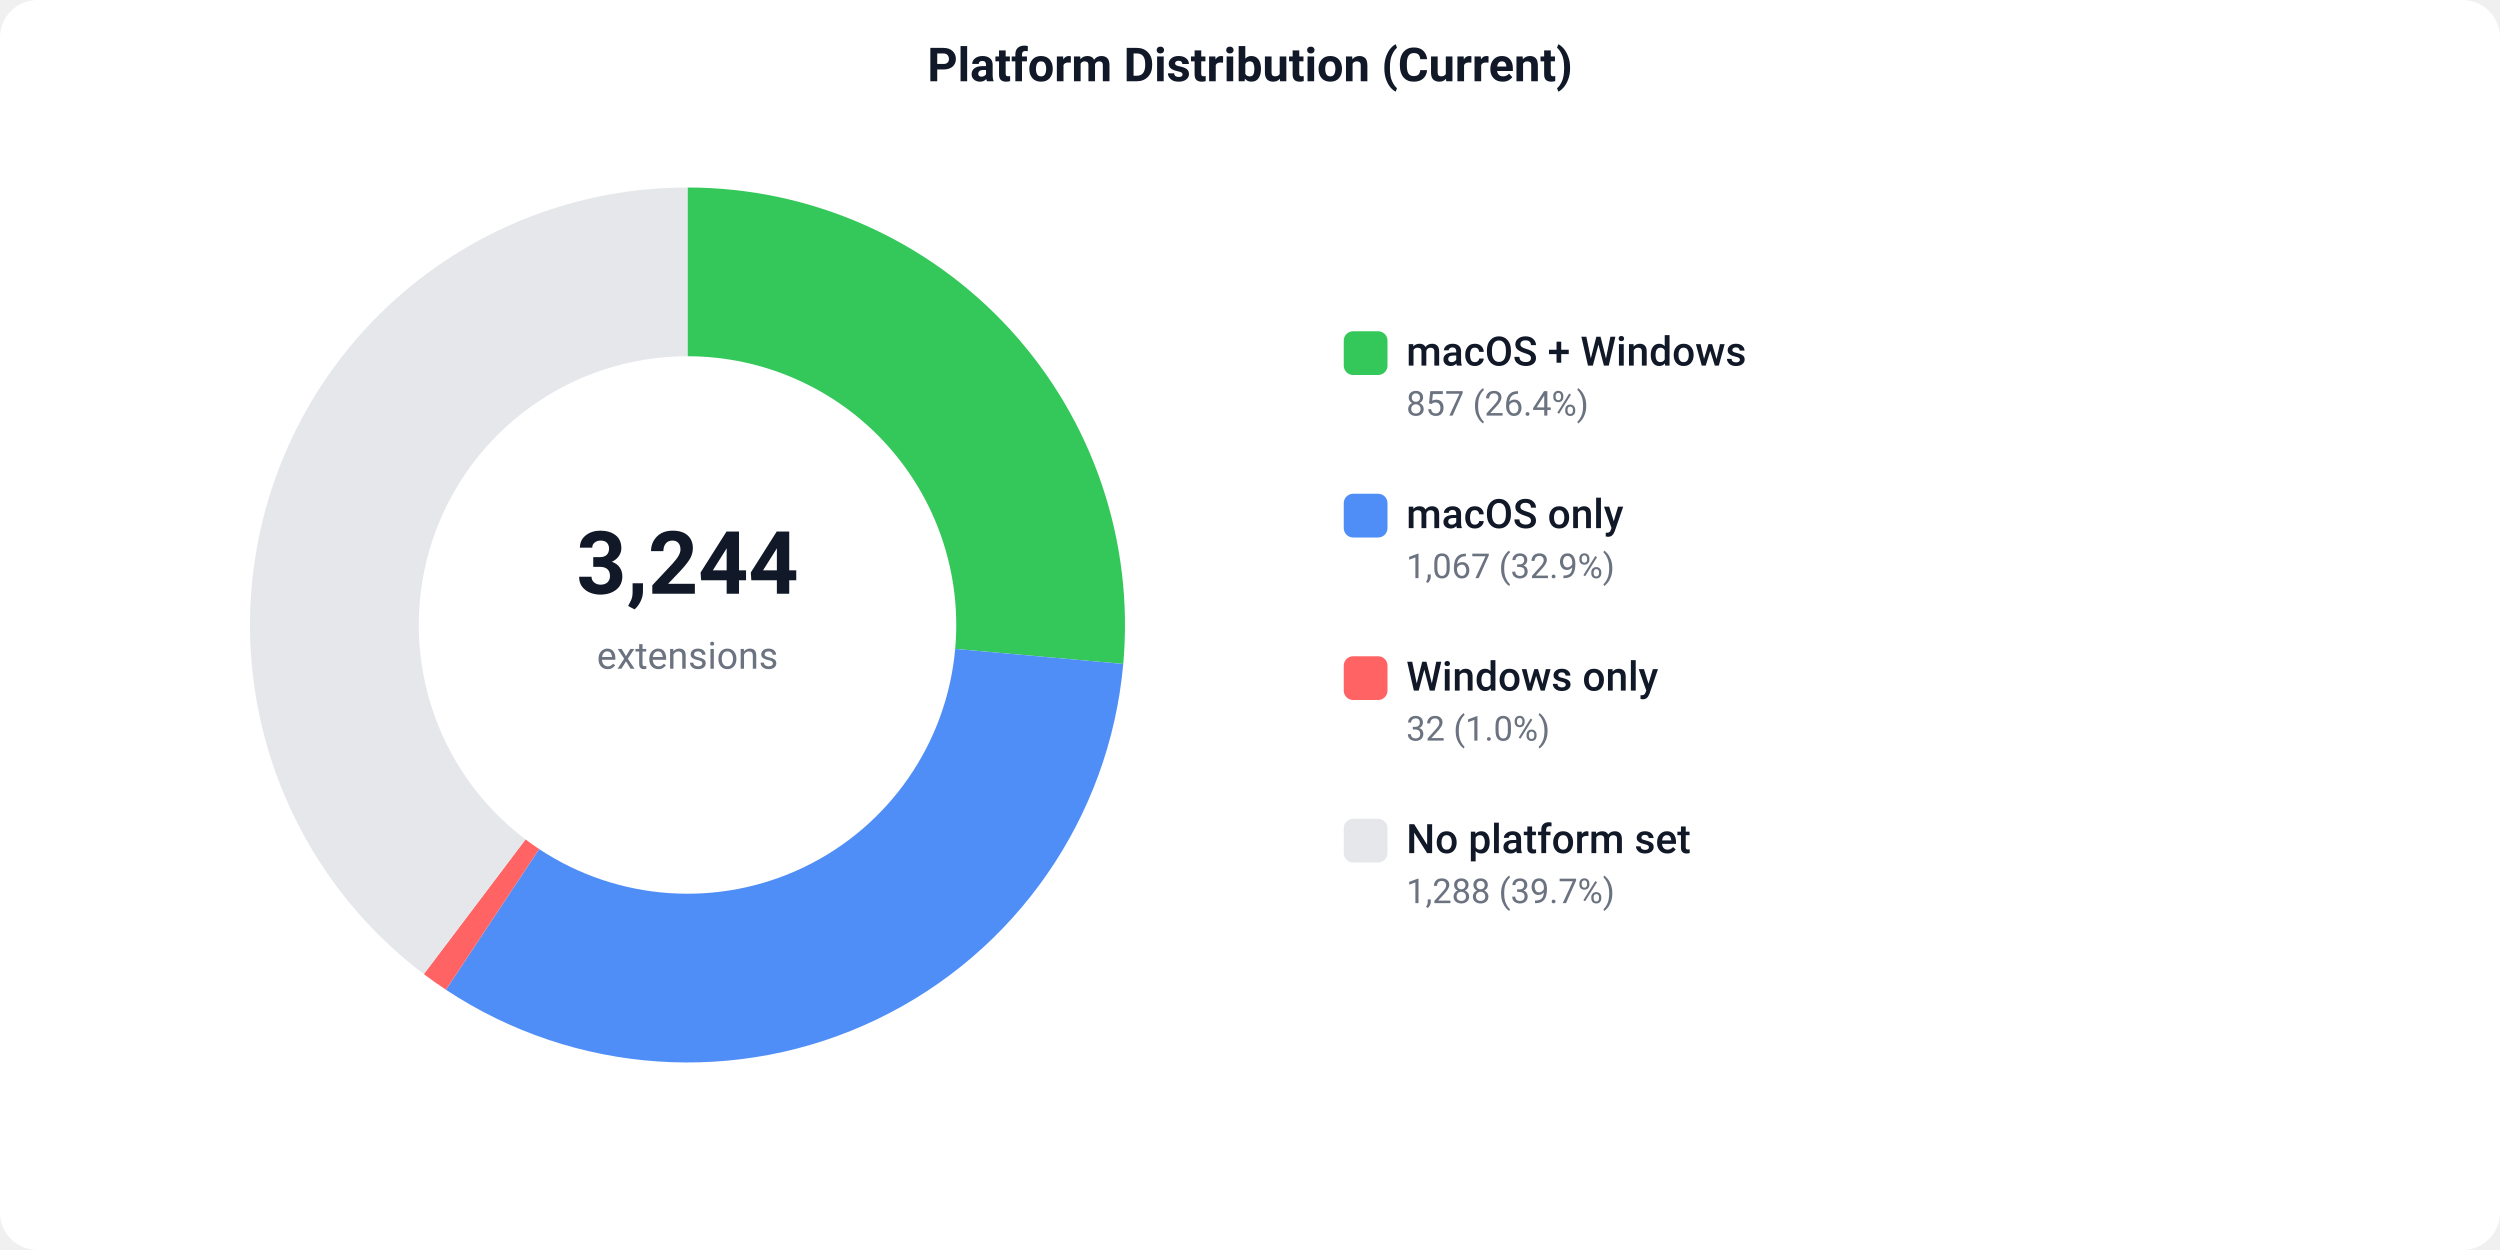
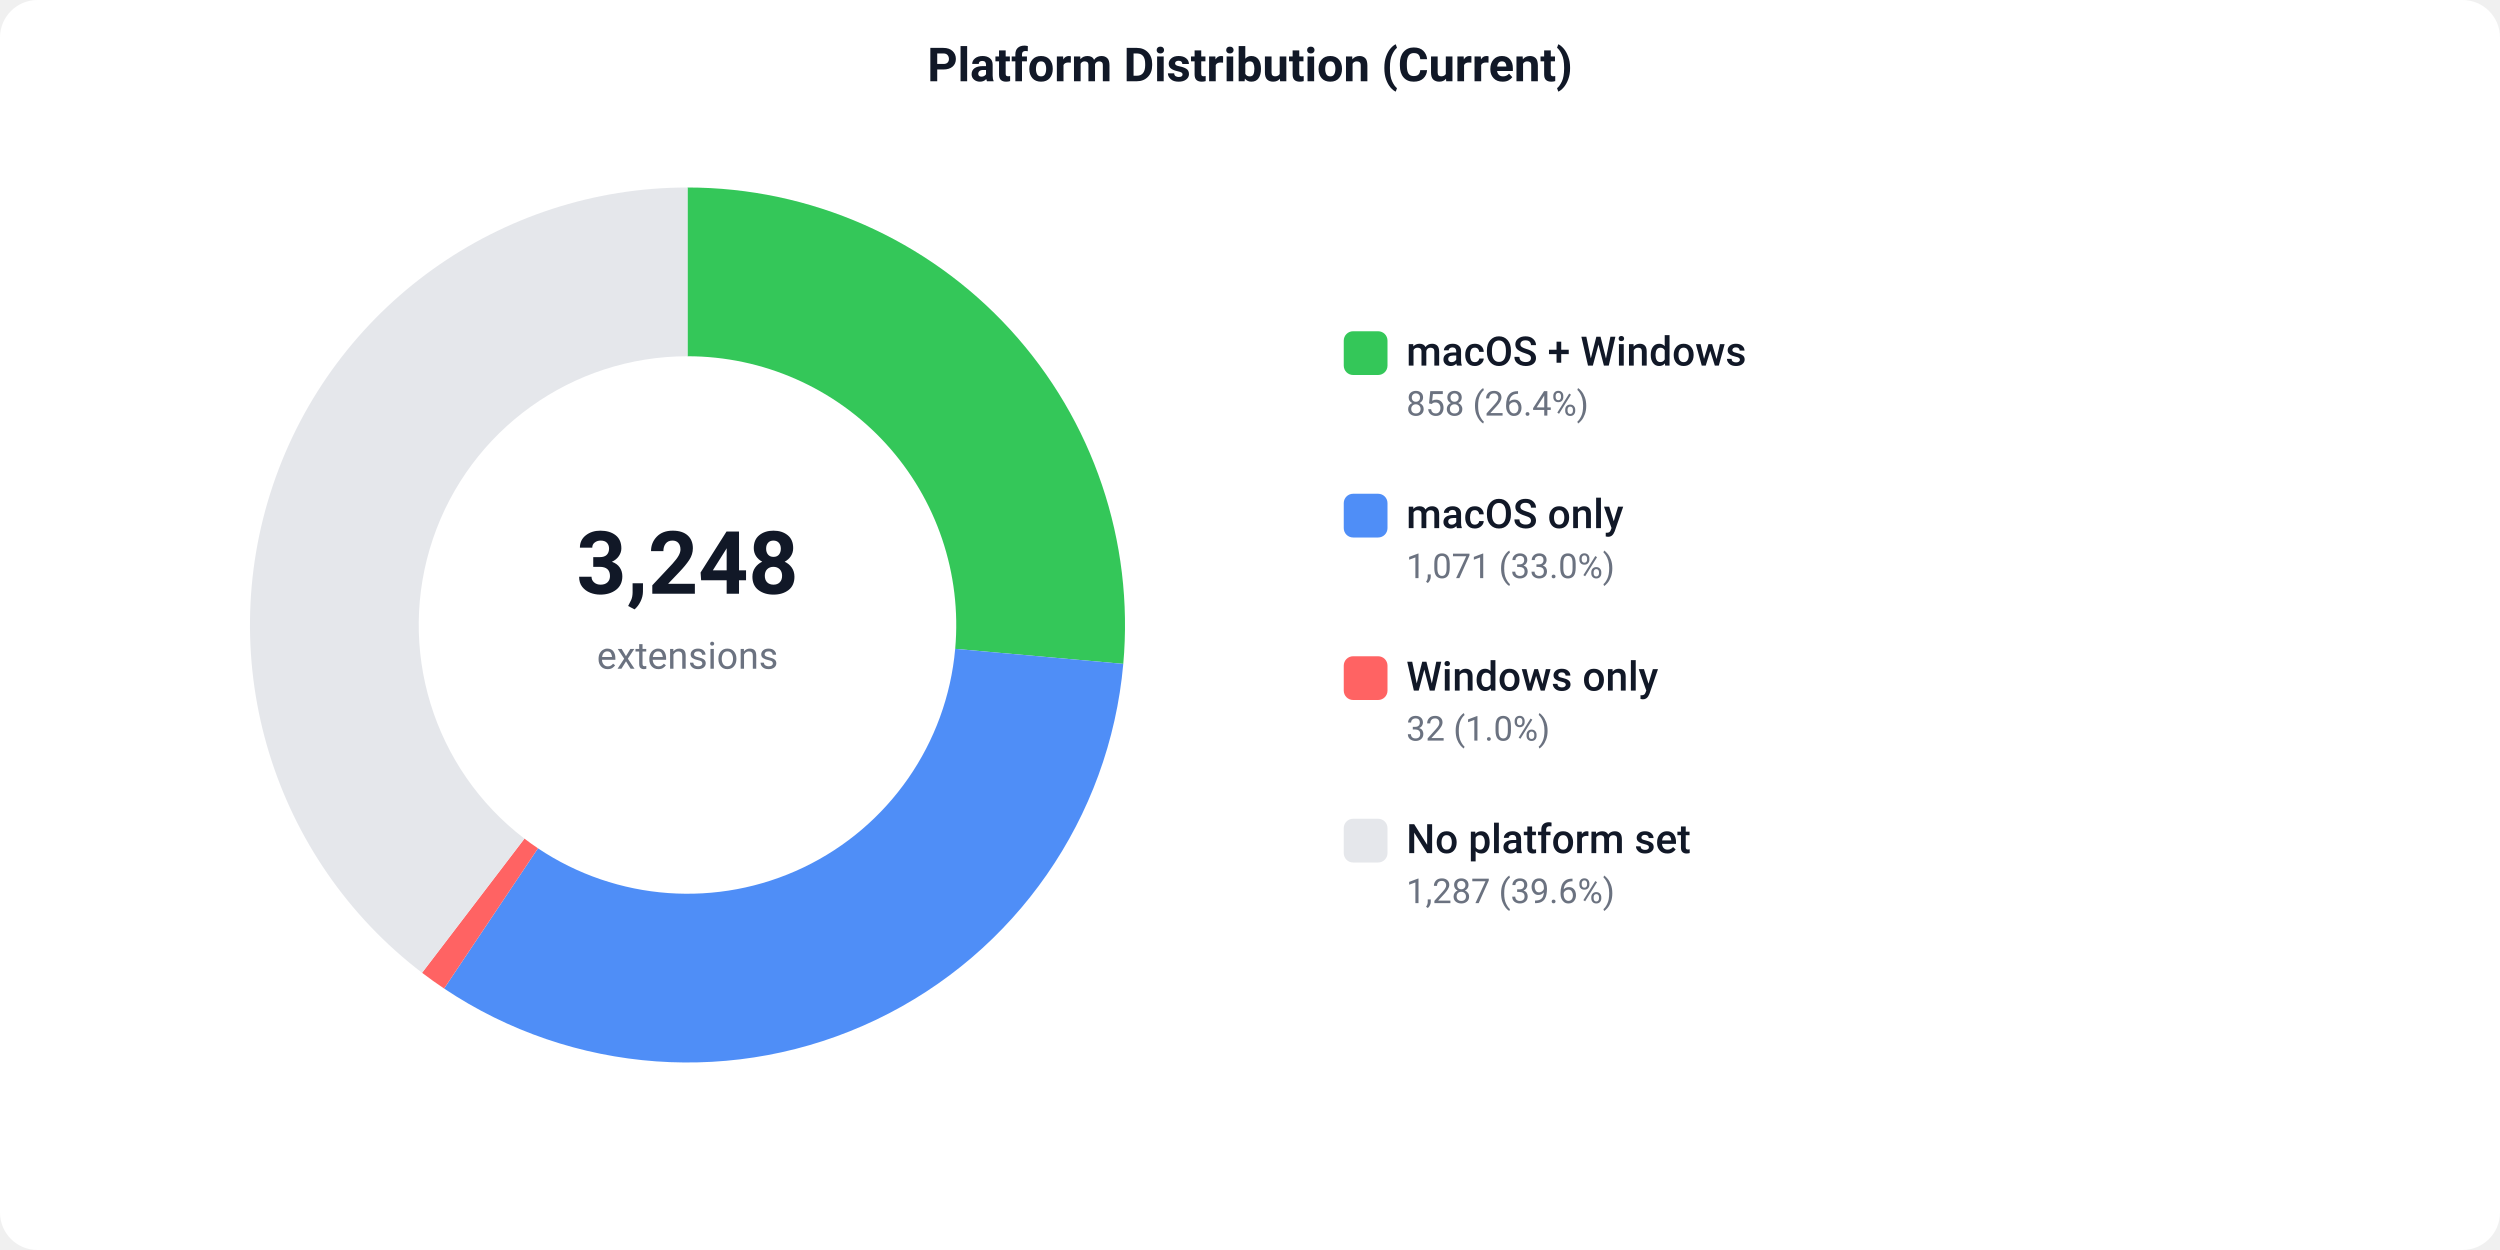
<svg xmlns="http://www.w3.org/2000/svg" width="800" height="400" viewBox="0 0 800 400">
  <defs>
    <style>text { font-family: -apple-system, BlinkMacSystemFont, 'Segoe UI', Roboto, sans-serif; }</style>
  </defs>
  <rect width="800" height="400" fill="#ffffff" rx="12" />
  <text x="400" y="26" text-anchor="middle" font-size="15" font-weight="600" fill="#111827">Platform Distribution (Current)</text>
-   <path d="M 220.00 60.00 A 140 140 0 0 1 359.44 212.46 L 305.66 207.65 A 86 86 0 0 0 220.00 114.00 Z" fill="#34C759" />
-   <path d="M 359.44 212.46 A 140 140 0 0 1 142.70 316.72 L 172.52 271.70 A 86 86 0 0 0 305.66 207.65 Z" fill="#4F8EF7" />
-   <path d="M 142.70 316.72 A 140 140 0 0 1 135.62 311.71 L 168.17 268.62 A 86 86 0 0 0 172.52 271.70 Z" fill="#FF6363" />
-   <path d="M 135.62 311.71 A 140 140 0 0 1 220.00 60.00 L 220.00 114.00 A 86 86 0 0 0 168.17 268.62 Z" fill="#e5e7eb" />
-   <text x="220" y="190" text-anchor="middle" font-size="28" font-weight="700" fill="#111827">3,244</text>
+   <path d="M 220.00 60.00 A 140 140 0 0 1 359.45 212.44 L 305.66 207.64 A 86 86 0 0 0 220.00 114.00 Z" fill="#34C759" />
+   <path d="M 359.45 212.44 A 140 140 0 0 1 142.11 316.33 L 172.15 271.46 A 86 86 0 0 0 305.66 207.64 Z" fill="#4F8EF7" />
+   <path d="M 142.11 316.33 A 140 140 0 0 1 135.06 311.29 L 167.82 268.36 A 86 86 0 0 0 172.15 271.46 Z" fill="#FF6363" />
+   <path d="M 135.06 311.29 A 140 140 0 0 1 220.00 60.00 L 220.00 114.00 A 86 86 0 0 0 167.82 268.36 Z" fill="#e5e7eb" />
+   <text x="220" y="190" text-anchor="middle" font-size="28" font-weight="700" fill="#111827">3,248</text>
  <text x="220" y="214" text-anchor="middle" font-size="12" fill="#6b7280">extensions</text>
  <rect x="430" y="106" width="14" height="14" fill="#34C759" rx="3" />
  <text x="450" y="117" font-size="13" font-weight="500" fill="#111827">macOS + Windows</text>
-   <text x="450" y="133" font-size="11" fill="#6b7280">857 (26.4%)</text>
+   <text x="450" y="133" font-size="11" fill="#6b7280">858 (26.4%)</text>
  <rect x="430" y="158" width="14" height="14" fill="#4F8EF7" rx="3" />
  <text x="450" y="169" font-size="13" font-weight="500" fill="#111827">macOS only</text>
-   <text x="450" y="185" font-size="11" fill="#6b7280">1,067 (32.9%)</text>
+   <text x="450" y="185" font-size="11" fill="#6b7280">1,071 (33.0%)</text>
  <rect x="430" y="210" width="14" height="14" fill="#FF6363" rx="3" />
  <text x="450" y="221" font-size="13" font-weight="500" fill="#111827">Windows only</text>
  <text x="450" y="237" font-size="11" fill="#6b7280">32 (1.0%)</text>
  <rect x="430" y="262" width="14" height="14" fill="#e5e7eb" rx="3" />
  <text x="450" y="273" font-size="13" font-weight="500" fill="#111827">No platform set</text>
-   <text x="450" y="289" font-size="11" fill="#6b7280">1,288 (39.7%)</text>
+   <text x="450" y="289" font-size="11" fill="#6b7280">1,287 (39.6%)</text>
</svg>
